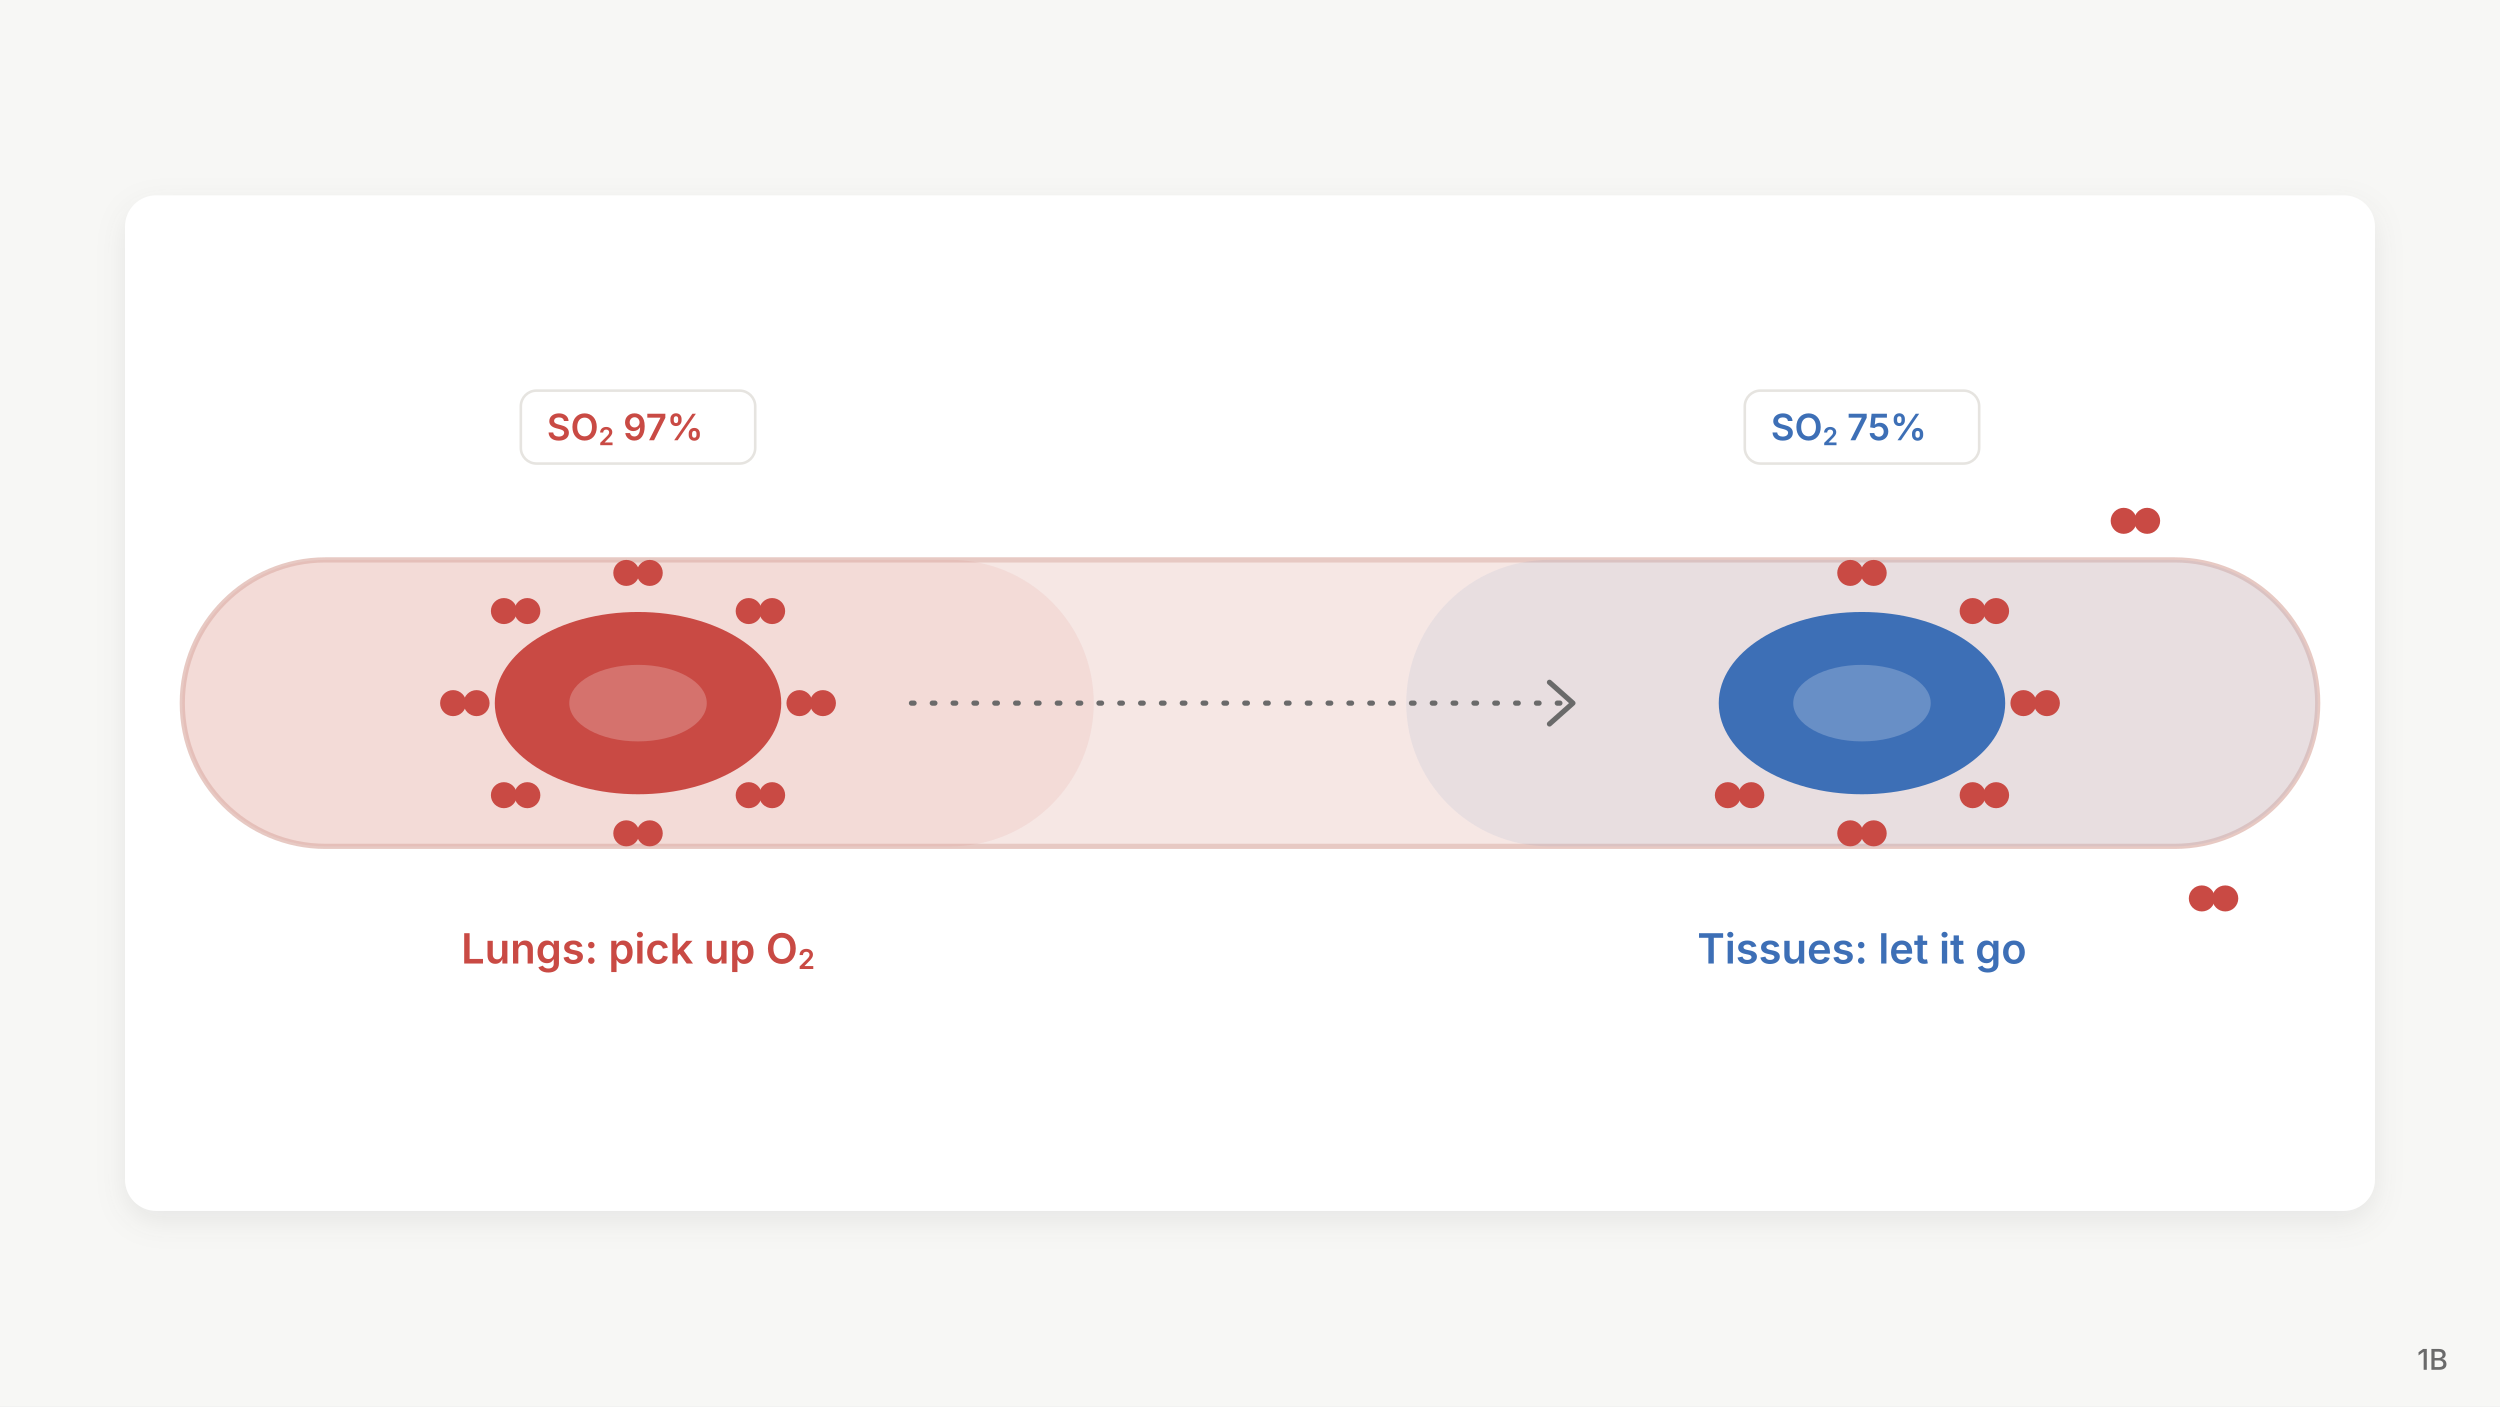
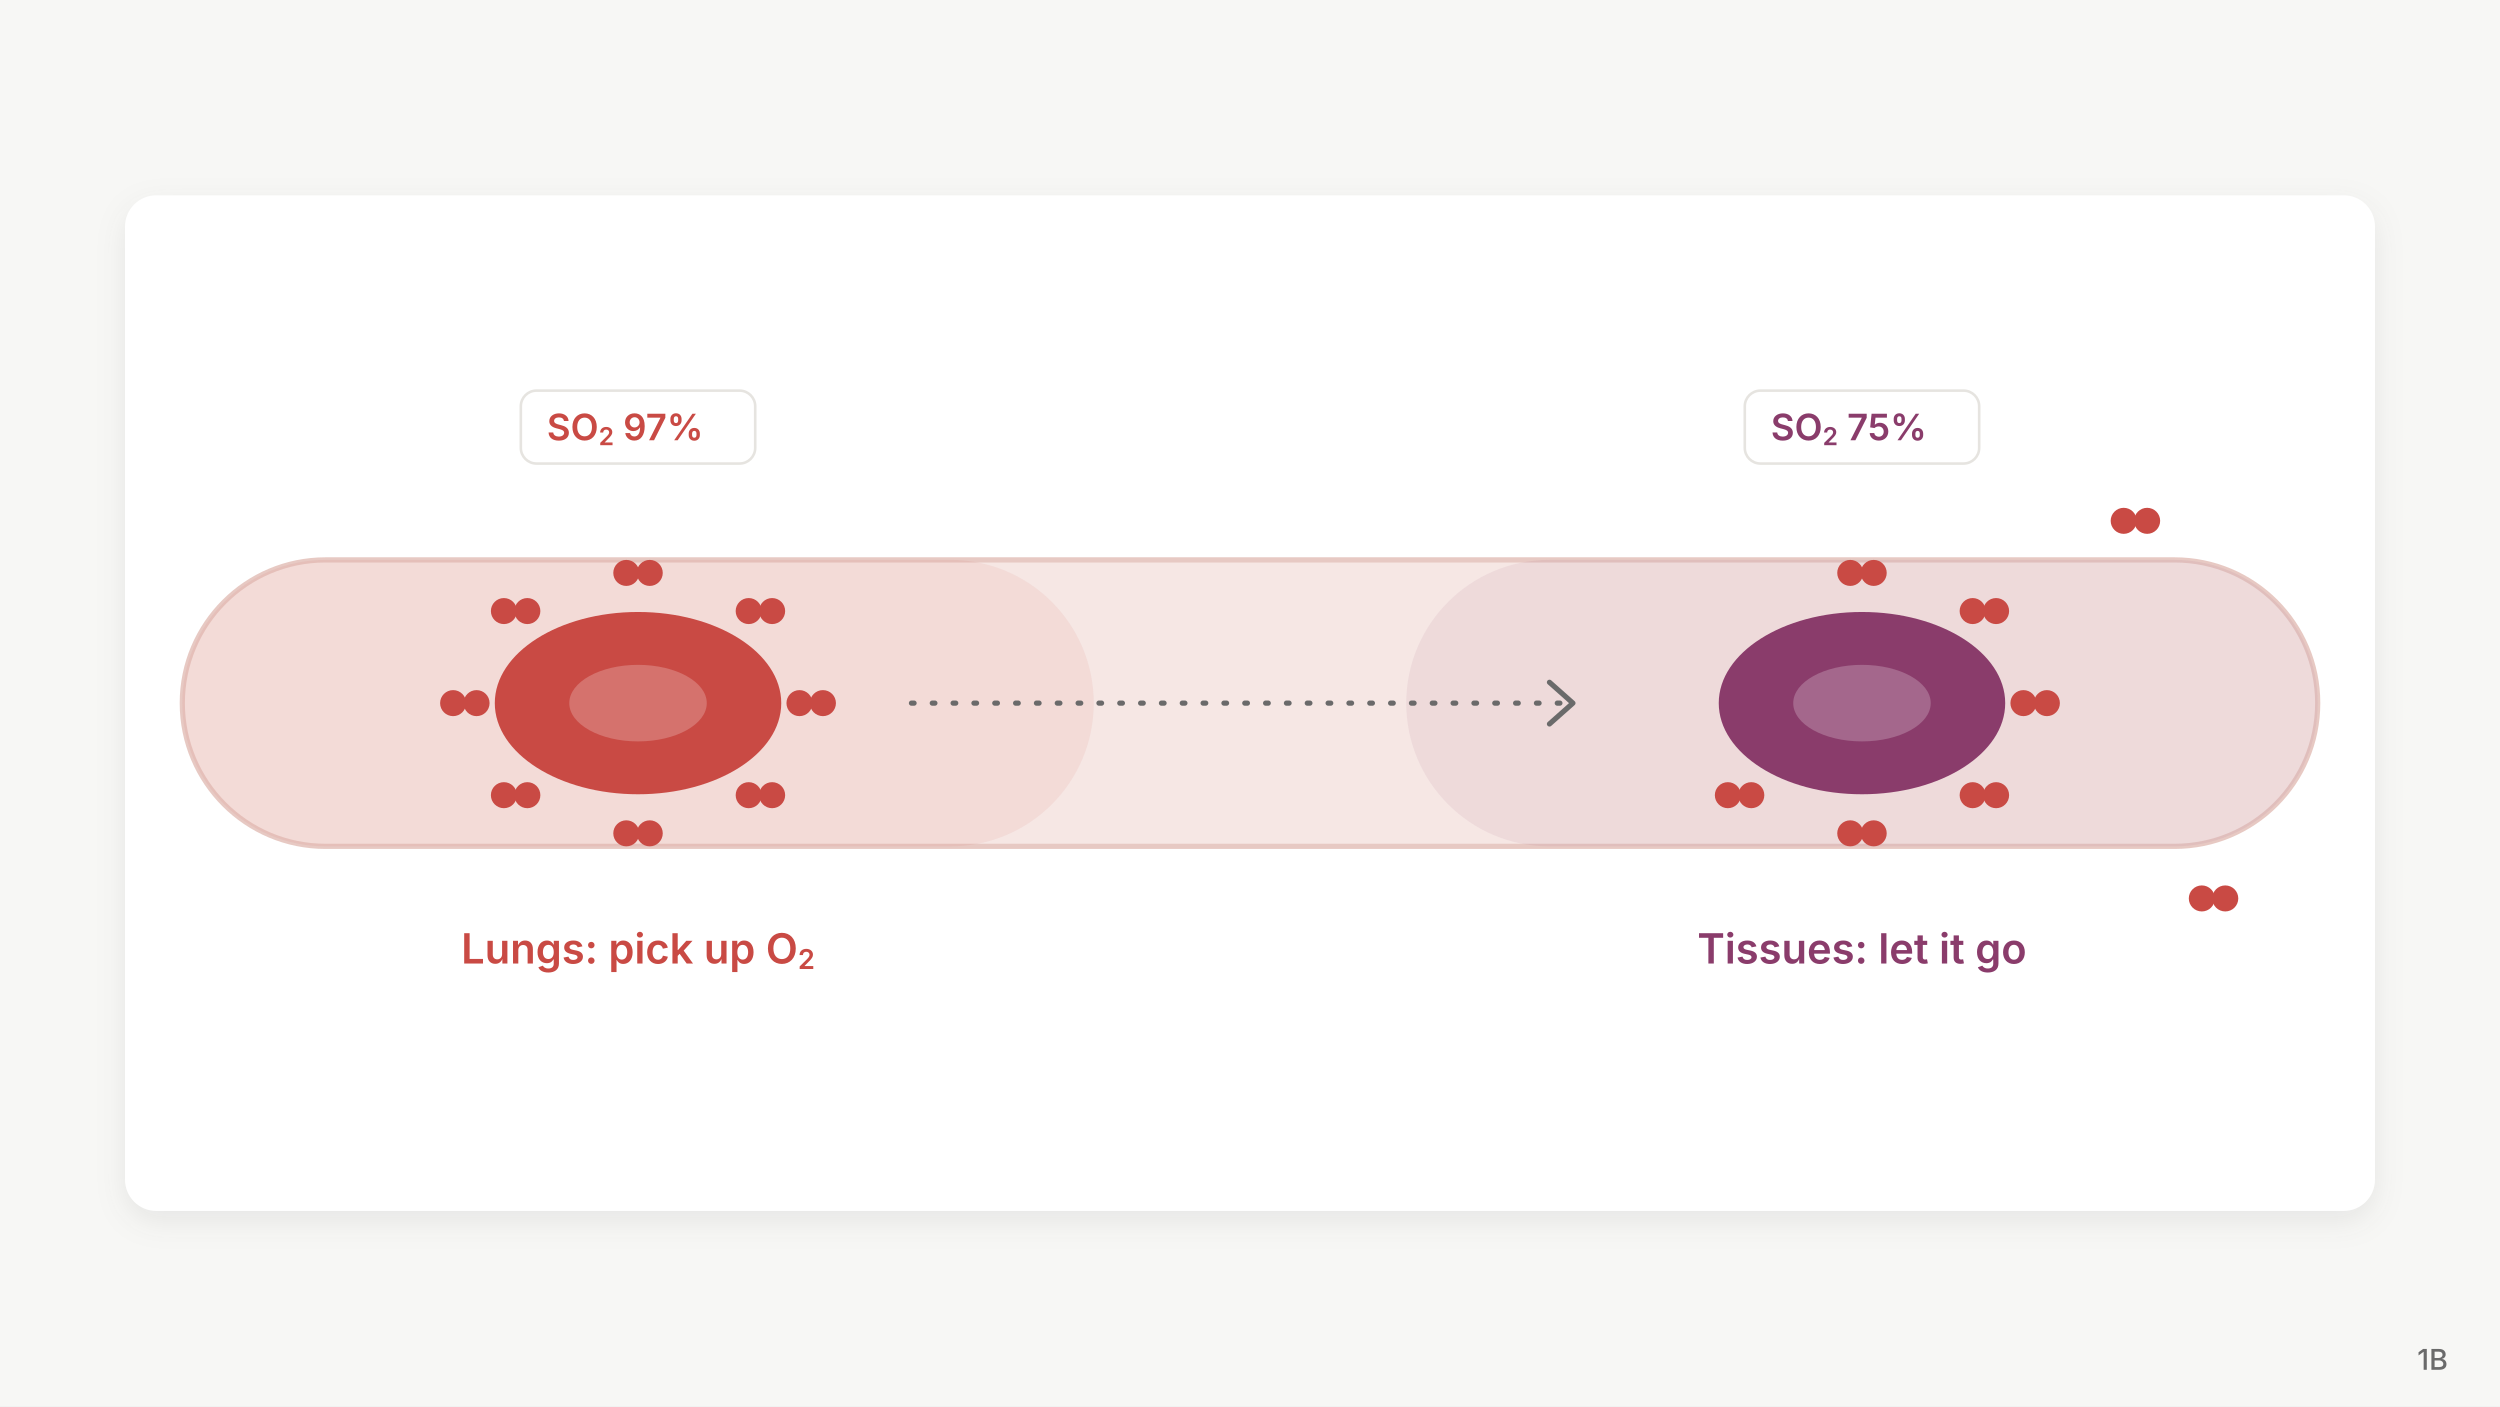
<svg xmlns="http://www.w3.org/2000/svg" width="1920" height="1080" viewBox="0 0 1920 1080">
  <defs>
    <filter id="soft" x="-20%" y="-20%" width="140%" height="160%">
      <feGaussianBlur stdDeviation="12" />
    </filter>
  </defs>
  <g id="Background_x2F_Fill">
    <rect width="1920" height="1080" fill="#F7F7F5" />
  </g>
  <g id="Background_x2F_Stage">
    <rect x="96" y="158" width="1728" height="780" rx="24" fill="#222222" opacity="0.08" filter="url(#soft)" />
    <rect x="96" y="150" width="1728" height="780" rx="24" fill="#FFFFFF" />
  </g>
  <g id="Vessel_x2F_Capillary">
    <rect x="140" y="430" width="1640" height="220" rx="110" fill="#F6E7E4" />
    <rect x="140" y="430" width="1640" height="220" rx="110" fill="none" stroke="#E7C9C3" stroke-width="4" />
  </g>
  <g id="Zone_x2F_Lungs">
    <rect x="140" y="430" width="700" height="220" rx="110" fill="#C94A44" opacity="0.08" />
    <text x="490.0" y="740.0" text-anchor="middle" style="font-family:Inter;font-size:32px;font-weight:600" fill="#C94A44">Lungs: pick up O<tspan font-size="21" baseline-shift="sub">2</tspan>
    </text>
  </g>
  <g id="Zone_x2F_Tissues">
-     <rect x="1080" y="430" width="700" height="220" rx="110" fill="#3D6FB6" opacity="0.08" />
-     <text x="1430.0" y="740.0" text-anchor="middle" style="font-family:Inter;font-size:32px;font-weight:600" fill="#3D6FB6">Tissues: let it go</text>
+     <rect x="1080" y="430" width="700" height="220" rx="110" fill="#8A3C6B" opacity="0.08" />
+     <text x="1430.0" y="740.0" text-anchor="middle" style="font-family:Inter;font-size:32px;font-weight:600" fill="#8A3C6B">Tissues: let it go</text>
  </g>
  <g id="Cell_x2F_Lungs">
    <ellipse cx="490" cy="540" rx="110.0" ry="70.0" fill="#C94A44" />
    <ellipse cx="490" cy="540" rx="52.8" ry="29.4" fill="#FFFFFF" opacity="0.22" />
    <g>
      <circle cx="481.0" cy="440.0" r="10" fill="#C94A44" />
      <circle cx="499.0" cy="440.0" r="10" fill="#C94A44" />
    </g>
    <g>
      <circle cx="575.0" cy="469.3" r="10" fill="#C94A44" />
      <circle cx="593.0" cy="469.3" r="10" fill="#C94A44" />
    </g>
    <g>
      <circle cx="614.0" cy="540.0" r="10" fill="#C94A44" />
      <circle cx="632.0" cy="540.0" r="10" fill="#C94A44" />
    </g>
    <g>
      <circle cx="575.0" cy="610.7" r="10" fill="#C94A44" />
      <circle cx="593.0" cy="610.7" r="10" fill="#C94A44" />
    </g>
    <g>
      <circle cx="481.0" cy="640.0" r="10" fill="#C94A44" />
      <circle cx="499.0" cy="640.0" r="10" fill="#C94A44" />
    </g>
    <g>
      <circle cx="387.0" cy="610.7" r="10" fill="#C94A44" />
      <circle cx="405.0" cy="610.7" r="10" fill="#C94A44" />
    </g>
    <g>
      <circle cx="348.0" cy="540.0" r="10" fill="#C94A44" />
      <circle cx="366.0" cy="540.0" r="10" fill="#C94A44" />
    </g>
    <g>
      <circle cx="387.0" cy="469.3" r="10" fill="#C94A44" />
      <circle cx="405.0" cy="469.3" r="10" fill="#C94A44" />
    </g>
  </g>
  <g id="Cell_x2F_Tissues">
-     <ellipse cx="1430" cy="540" rx="110.0" ry="70.0" fill="#3D6FB6" />
+     <ellipse cx="1430" cy="540" rx="110.0" ry="70.0" fill="#8A3C6B" />
    <ellipse cx="1430" cy="540" rx="52.8" ry="29.4" fill="#FFFFFF" opacity="0.22" />
    <g>
      <circle cx="1421.0" cy="440.0" r="10" fill="#C94A44" />
      <circle cx="1439.0" cy="440.0" r="10" fill="#C94A44" />
    </g>
    <g>
      <circle cx="1515.0" cy="469.3" r="10" fill="#C94A44" />
      <circle cx="1533.0" cy="469.3" r="10" fill="#C94A44" />
    </g>
    <g>
      <circle cx="1554.0" cy="540.0" r="10" fill="#C94A44" />
      <circle cx="1572.0" cy="540.0" r="10" fill="#C94A44" />
    </g>
    <g>
      <circle cx="1515.0" cy="610.7" r="10" fill="#C94A44" />
      <circle cx="1533.0" cy="610.7" r="10" fill="#C94A44" />
    </g>
    <g>
      <circle cx="1421.0" cy="640.0" r="10" fill="#C94A44" />
      <circle cx="1439.0" cy="640.0" r="10" fill="#C94A44" />
    </g>
    <g>
      <circle cx="1327.0" cy="610.7" r="10" fill="#C94A44" />
      <circle cx="1345.0" cy="610.7" r="10" fill="#C94A44" />
    </g>
  </g>
  <g id="Cell_x2F_Released">
    <g>
      <circle cx="1631.0" cy="400.0" r="10" fill="#C94A44" />
      <circle cx="1649.0" cy="400.0" r="10" fill="#C94A44" />
    </g>
    <g>
      <circle cx="1691.0" cy="690.0" r="10" fill="#C94A44" />
      <circle cx="1709.0" cy="690.0" r="10" fill="#C94A44" />
    </g>
  </g>
  <g id="Label_x2F_Arrow">
    <path d="M700,540 H1200" stroke="#6A6A6A" stroke-width="4" stroke-dasharray="2 14" stroke-linecap="round" />
    <path d="M1190,524 l18,16 l-18,16" fill="none" stroke="#6A6A6A" stroke-width="4" stroke-linecap="round" stroke-linejoin="round" />
  </g>
  <g id="Readout_x2F_SO2">
    <rect x="400" y="300" width="180" height="56" rx="12" fill="#FFFFFF" stroke="#E6E4E0" stroke-width="2" />
    <text x="420.0" y="338.1" text-anchor="start" style="font-family:Inter;font-size:28px;font-weight:600" fill="#C94A44">SO<tspan font-size="19" baseline-shift="sub">2</tspan> 97%</text>
    <rect x="1340" y="300" width="180" height="56" rx="12" fill="#FFFFFF" stroke="#E6E4E0" stroke-width="2" />
-     <text x="1360.0" y="338.1" text-anchor="start" style="font-family:Inter;font-size:28px;font-weight:600" fill="#3D6FB6">SO<tspan font-size="19" baseline-shift="sub">2</tspan> 75%</text>
+     <text x="1360.0" y="338.1" text-anchor="start" style="font-family:Inter;font-size:28px;font-weight:600" fill="#8A3C6B">SO<tspan font-size="19" baseline-shift="sub">2</tspan> 75%</text>
  </g>
  <g id="Meta_x2F_BeatID">
    <text x="1880.0" y="1052.0" text-anchor="end" style="font-family:Inter;font-size:22px;font-weight:500" fill="#6A6A6A">1B</text>
  </g>
</svg>
